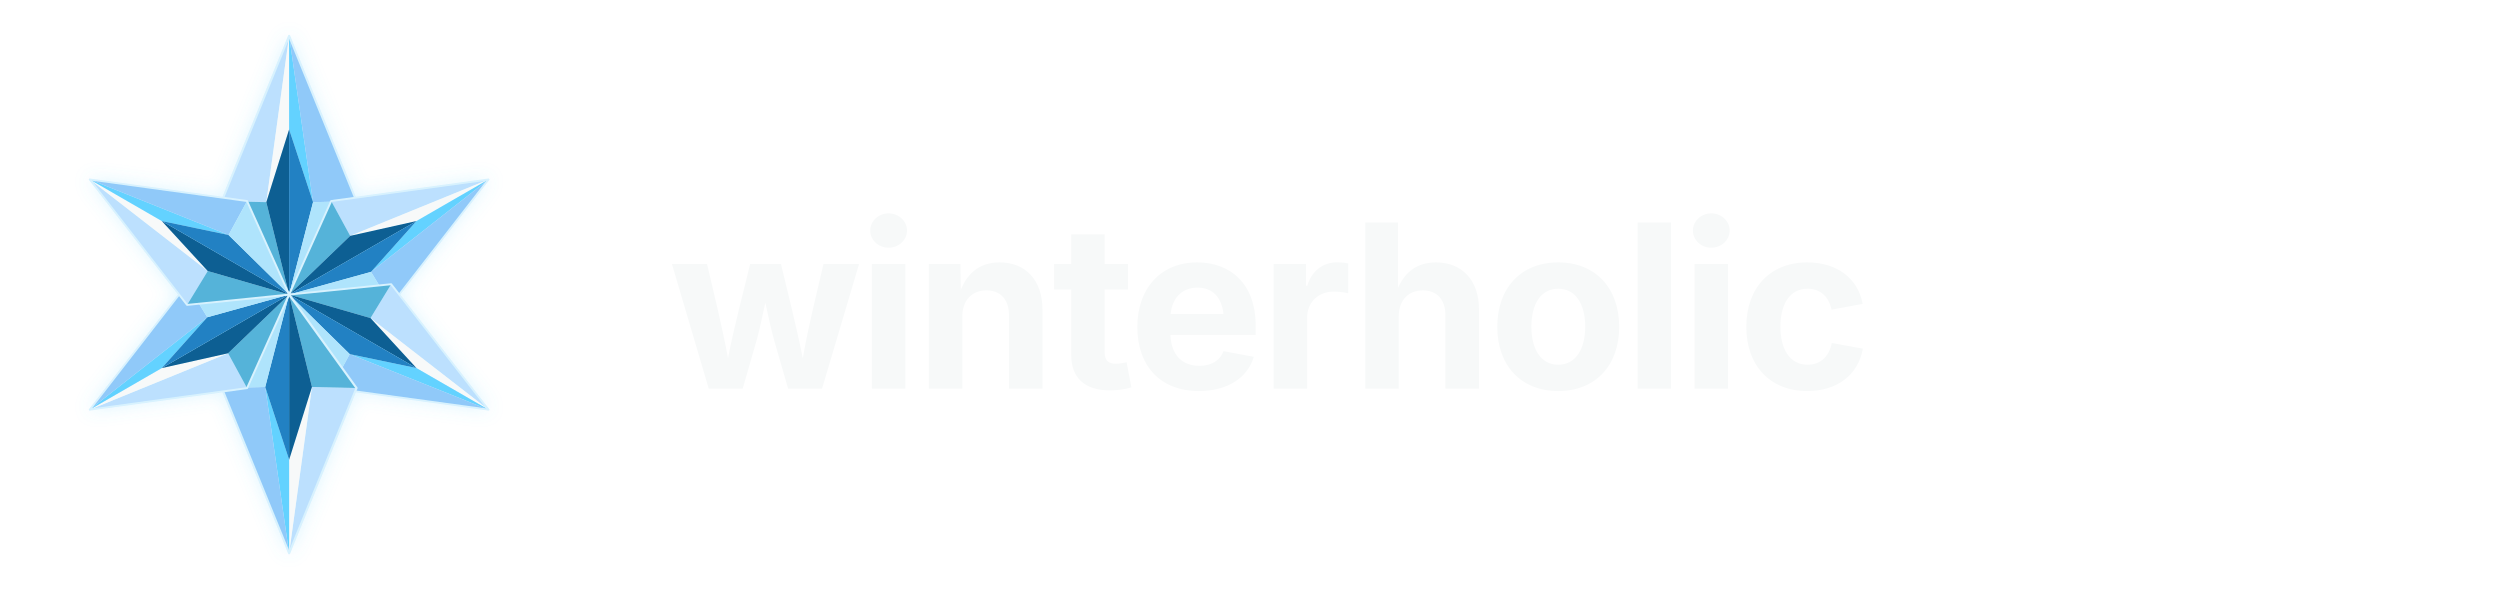
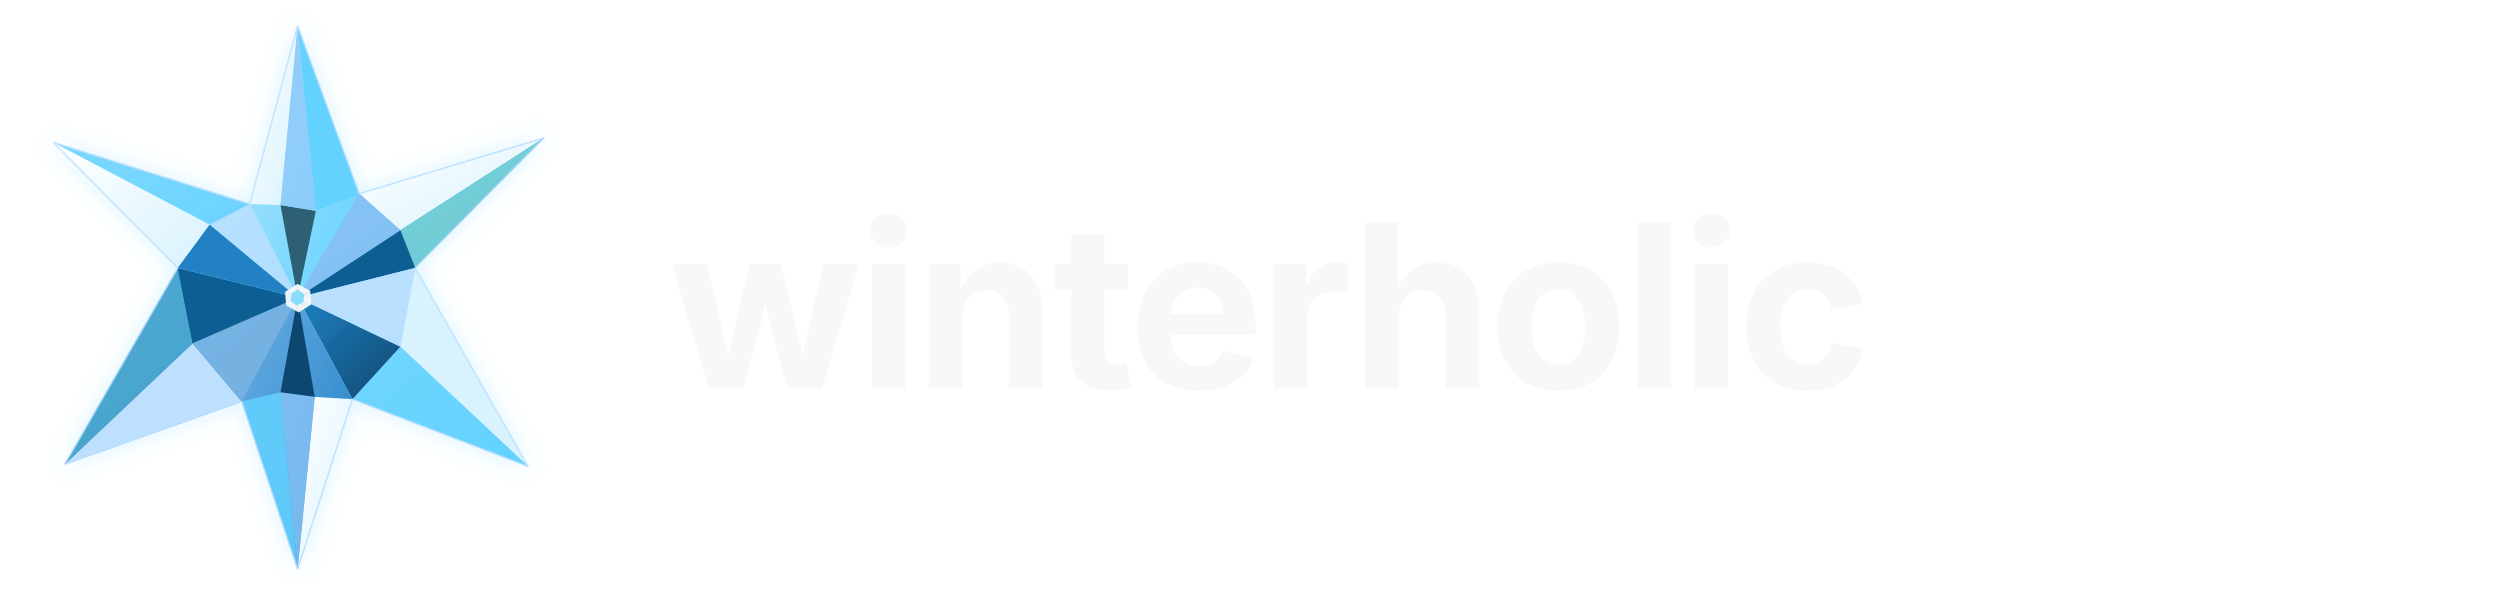
<svg xmlns="http://www.w3.org/2000/svg" viewBox="0 0 920 220" role="img" aria-labelledby="title desc">
  <defs>
-     <filter id="glow" x="-20%" y="-20%" width="140%" height="140%">
-       <feDropShadow dx="0" dy="0" stdDeviation="8" flood-color="#63D2FF" flood-opacity=".2" />
+     <linearGradient id="snow" x1="0" y1="0" x2="1" y2="1">
+       <stop stop-color="#FFFFFF" />
+       <stop offset="1" stop-color="#D8F2FE" />
+     </linearGradient>
+     <linearGradient id="ice" x1="0" y1="0" x2="1" y2="1">
+       <stop stop-color="#AFE4FC" />
+       <stop offset="1" stop-color="#63D2FF" />
+     </linearGradient>
+     <linearGradient id="lake" x1="0" y1="0" x2="1" y2="1">
+       <stop stop-color="#69ADE5" />
+       <stop offset="1" stop-color="#2081C3" />
+     </linearGradient>
+     <linearGradient id="deep" x1="0" y1="0" x2="1" y2="1">
+       <stop stop-color="#2081C3" />
+       <stop offset="1" stop-color="#0E476F" />
+     </linearGradient>
+     <filter id="glow" x="-18%" y="-18%" width="136%" height="136%">
+       <feDropShadow dx="0" dy="0" stdDeviation="10" flood-color="#63D2FF" flood-opacity=".24" />
    </filter>
-     <g id="arm">
-       <path fill="#D8F2FE" d="M256 256 194 170 256 18 318 170Z" />
-       <path fill="#BCE0FE" d="m256 18-62 152 41 1Z" />
-       <path fill="#F7F9F9" d="m256 18-21 153 21-67Z" />
-       <path fill="#63D2FF" d="m256 18 22 153-22-67Z" />
-       <path fill="#90C9F9" d="m256 18 62 152-40 1Z" />
-       <path fill="#55B3D9" d="m256 256-62-86 41 1Z" />
-       <path fill="#0A5E93" d="m256 256-21-85 21-67Z" />
-       <path fill="#2081C3" d="m256 256 22-85-22-67Z" />
-       <path fill="#AFE4FC" d="m256 256 62-86-40 1Z" />
-       <path fill="none" stroke="#D8F2FE" stroke-width="2" stroke-linejoin="round" d="M256 256 194 170 256 18 318 170Z" />
+     <g id="crystal" stroke-linejoin="round">
+       <path fill="url(#ice)" d="m256 256-42-82 42-156 54 147Z" />
+       <path fill="url(#snow)" d="m214 174 42-156-15 157Z" />
+       <path fill="#63D2FF" d="m256 18 54 147-38 15Z" />
+       <path fill="#2F6075" d="m256 256-15-81 31 5Z" />
+       <path fill="#90C9F9" d="m241 175 15-157 16 162Z" opacity=".82" />
+       <path fill="url(#lake)" d="m256 256 54-91 162-49-113 114Z" />
+       <path fill="url(#snow)" d="m310 165 162-49-126 81Z" />
+       <path fill="#78D5D7" d="m472 116-113 114-13-33Z" opacity=".86" />
+       <path fill="#0A5E93" d="m256 256 90-59 13 33Z" />
+       <path fill="#90C9F9" d="m256 256 54-91 36 32Z" opacity=".84" />
+       <path fill="url(#ice)" d="m256 256 103-26 99 174-154-59Z" />
+       <path fill="#D8F2FE" d="m359 230 99 174-112-105Z" />
+       <path fill="#63D2FF" d="m458 404-154-59 42-46Z" opacity=".76" />
+       <path fill="url(#deep)" d="m256 256 90 43-42 46Z" />
+       <path fill="#BCE0FE" d="m256 256 103-26-13 69Z" opacity=".9" />
+       <path fill="url(#lake)" d="m256 256 48 89-48 149-49-147Z" />
+       <path fill="url(#snow)" d="m304 345-48 149 15-151Z" />
+       <path fill="#63D2FF" d="m256 494-49-147 34-8Z" opacity=".85" />
+       <path fill="#0E476F" d="m256 256 15 87-30-4Z" />
+       <path fill="#90C9F9" d="m241 339 15 155 15-151Z" opacity=".72" />
+       <path fill="url(#deep)" d="m256 256-49 91-155 55 99-172Z" />
+       <path fill="#BCE0FE" d="M207 347 52 402l112-106Z" />
+       <path fill="#55B3D9" d="m52 402 99-172 13 66Z" opacity=".82" />
+       <path fill="#0A5E93" d="m256 256-92 40-13-66Z" />
+       <path fill="#90C9F9" d="m256 256-49 91-43-51Z" opacity=".78" />
+       <path fill="url(#ice)" d="m256 256-105-26L42 120l172 54Z" />
+       <path fill="url(#snow)" d="M151 230 42 120l137 72Z" />
+       <path fill="#63D2FF" d="m42 120 172 54-35 18Z" opacity=".68" />
+       <path fill="#2081C3" d="m256 256-77-64-28 38Z" />
+       <path fill="#BCE0FE" d="m256 256-42-82-35 18Z" opacity=".88" />
+       <path fill="#F7F9F9" d="m256 244 11 6 1 12-11 7-11-6-1-12Z" opacity=".94" />
+       <path fill="#63D2FF" d="m256 249 6 4-1 7-6 3-5-4 1-7Z" opacity=".72" />
+       <path fill="none" stroke="#BCE0FE" stroke-width="1.5" opacity=".72" d="m256 18 54 147 162-49-113 114 99 174-154-59-48 149-49-147-155 55 99-172L42 120l172 54Z" />
    </g>
  </defs>
-   <g transform="translate(4 6) scale(.4)" filter="url(#glow)">
-     <use href="#arm" />
-     <use href="#arm" transform="translate(256 256) rotate(60) scale(.89) translate(-256 -256)" />
-     <use href="#arm" transform="translate(256 256) rotate(120) scale(.89) translate(-256 -256)" />
-     <use href="#arm" transform="rotate(180 256 256)" />
-     <use href="#arm" transform="translate(256 256) rotate(240) scale(.89) translate(-256 -256)" />
-     <use href="#arm" transform="translate(256 256) rotate(300) scale(.89) translate(-256 -256)" />
+   <g transform="translate(2 2) scale(.42)" filter="url(#glow)">
+     <use href="#crystal" />
  </g>
  <text x="246" y="143" fill="#F7F9F9" font-family="Pretendard Variable, Pretendard, Inter, sans-serif" font-size="84" font-weight="700" letter-spacing="-1.8">winterholic</text>
</svg>
